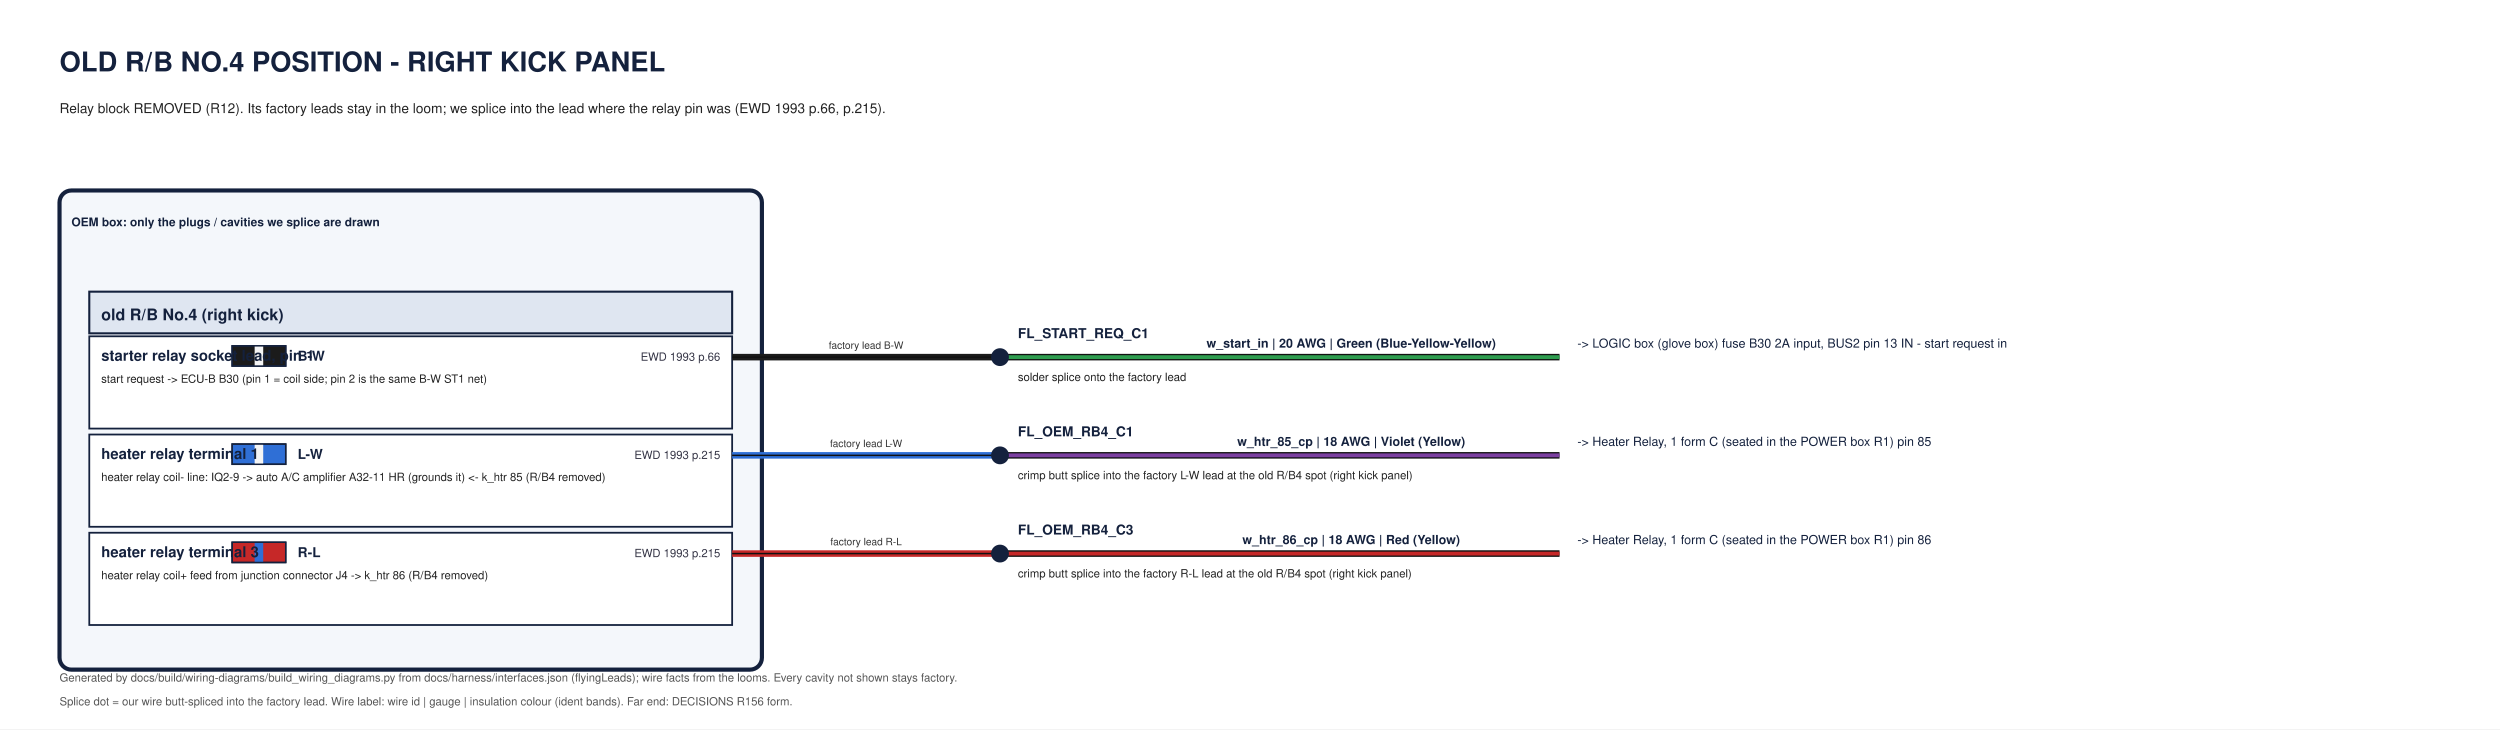
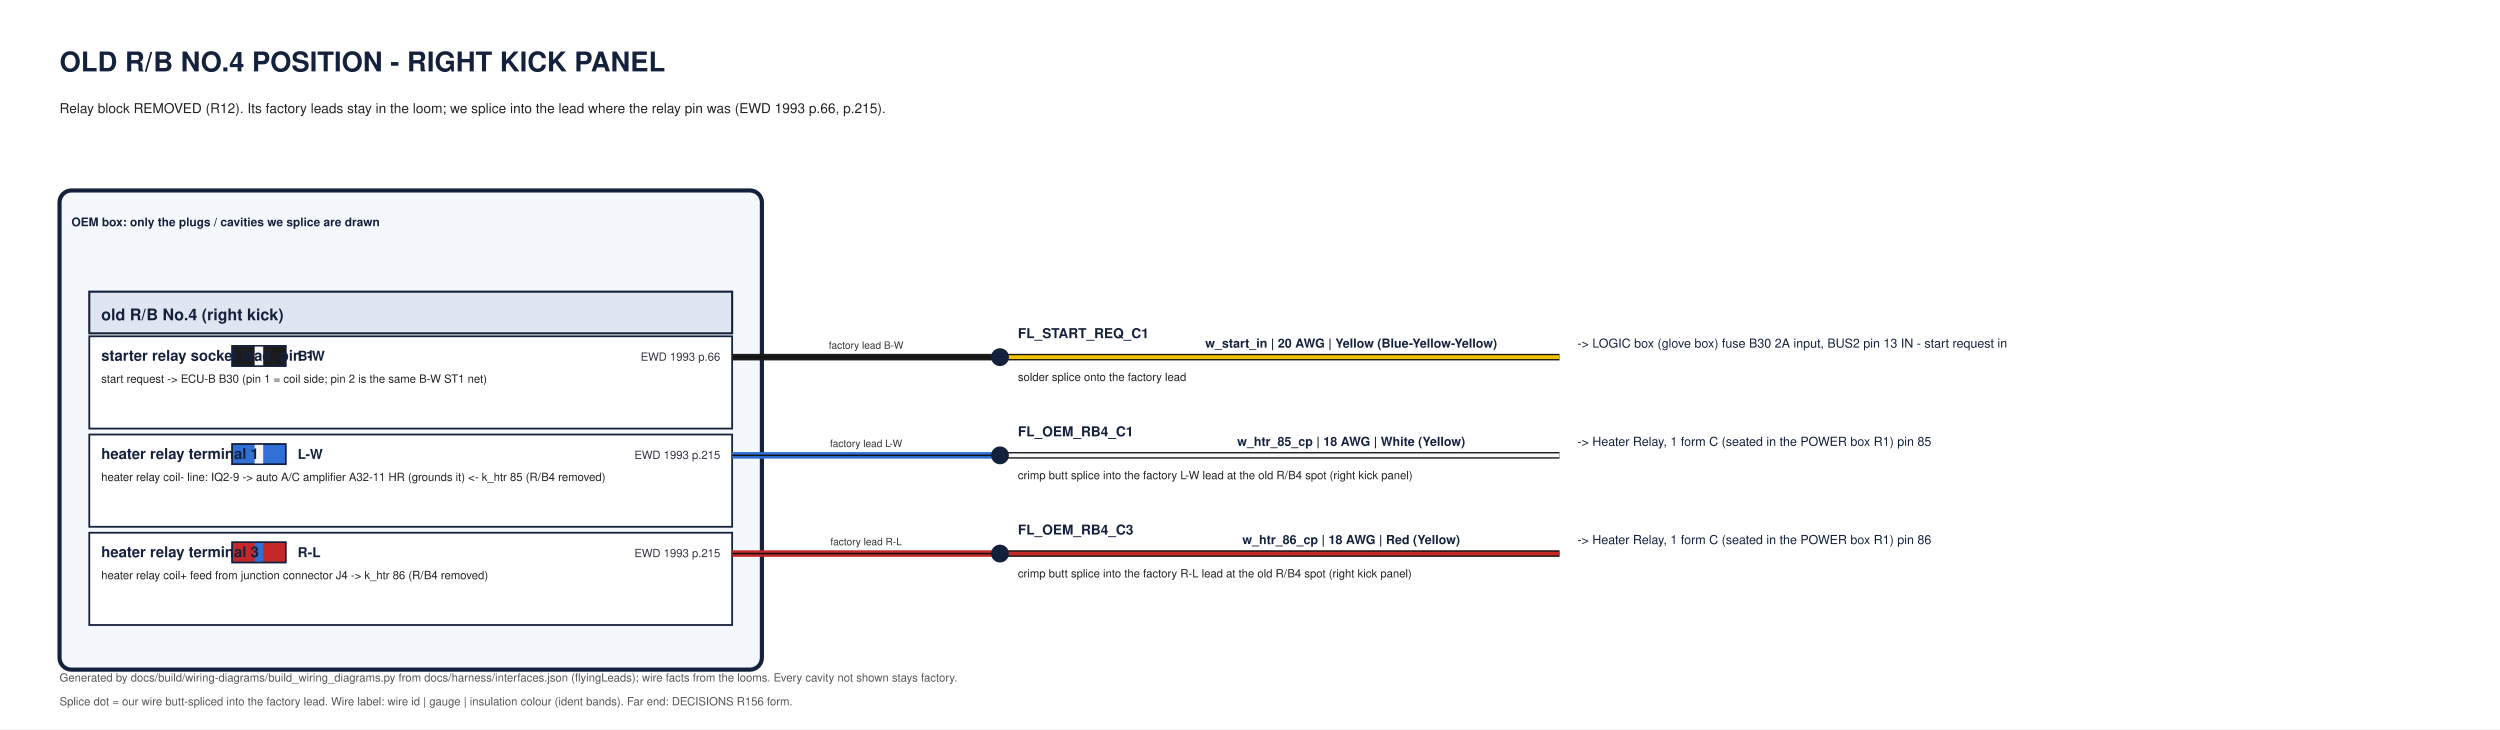
<svg xmlns="http://www.w3.org/2000/svg" viewBox="0 0 420.0 122.5" width="420.0mm" height="122.5mm">
  <rect x="0" y="0" width="420.0" height="122.5" fill="#ffffff" />
  <rect x="10.00" y="46.00" width="118.00" height="0.00" rx="0.00" fill="#ffffff" stroke="#14213d" stroke-width="0.35" />
  <rect x="10.00" y="32.00" width="118.00" height="80.50" rx="2.00" fill="#f4f7fb" stroke="#14213d" stroke-width="0.70" />
  <rect x="15.00" y="49.00" width="108.00" height="7.00" rx="0.00" fill="#dfe6f1" stroke="#14213d" stroke-width="0.35" />
  <rect x="15.00" y="56.50" width="108.00" height="15.50" rx="0.00" fill="#ffffff" stroke="#14213d" stroke-width="0.30" />
  <rect x="39.00" y="58.10" width="9.00" height="3.40" rx="0.00" fill="#1b1b1b" stroke="#14213d" stroke-width="0.25" />
  <rect x="42.78" y="58.10" width="1.44" height="3.40" rx="0.00" fill="#f4f4f4" stroke="none" stroke-width="0.00" />
  <rect x="39.00" y="58.10" width="9.00" height="3.40" rx="0.00" fill="none" stroke="#14213d" stroke-width="0.25" />
  <line x1="123.00" y1="60.00" x2="168.00" y2="60.00" stroke="#1b1b1b" stroke-width="1.10" />
  <line x1="123.00" y1="60.00" x2="168.00" y2="60.00" stroke="#111" stroke-width="0.25" />
  <polyline points="168.00,60.00 262.00,60.00" fill="none" stroke="#ffffff" stroke-width="2.25" stroke-linejoin="round" stroke-linecap="butt" />
  <polyline points="168.00,60.00 262.00,60.00" fill="none" stroke="#111" stroke-width="1.10" stroke-linejoin="round" stroke-linecap="butt" />
-   <polyline points="168.00,60.00 262.00,60.00" fill="none" stroke="#2e9d4f" stroke-width="0.65" stroke-linejoin="round" stroke-linecap="butt" />
+   <polyline points="168.00,60.00 262.00,60.00" fill="none" stroke="#f2c200" stroke-width="0.65" stroke-linejoin="round" stroke-linecap="butt" />
  <rect x="15.00" y="73.00" width="108.00" height="15.50" rx="0.00" fill="#ffffff" stroke="#14213d" stroke-width="0.30" />
  <rect x="39.00" y="74.60" width="9.00" height="3.40" rx="0.00" fill="#2f6fd6" stroke="#14213d" stroke-width="0.25" />
  <rect x="42.78" y="74.60" width="1.44" height="3.40" rx="0.00" fill="#f4f4f4" stroke="none" stroke-width="0.00" />
  <rect x="39.00" y="74.60" width="9.00" height="3.40" rx="0.00" fill="none" stroke="#14213d" stroke-width="0.25" />
  <line x1="123.00" y1="76.50" x2="168.00" y2="76.50" stroke="#2f6fd6" stroke-width="1.10" />
  <line x1="123.00" y1="76.50" x2="168.00" y2="76.50" stroke="#111" stroke-width="0.25" />
  <polyline points="168.00,76.50 262.00,76.50" fill="none" stroke="#ffffff" stroke-width="2.25" stroke-linejoin="round" stroke-linecap="butt" />
  <polyline points="168.00,76.50 262.00,76.50" fill="none" stroke="#111" stroke-width="1.10" stroke-linejoin="round" stroke-linecap="butt" />
-   <polyline points="168.00,76.50 262.00,76.50" fill="none" stroke="#7b3fa0" stroke-width="0.65" stroke-linejoin="round" stroke-linecap="butt" />
+   <polyline points="168.00,76.50 262.00,76.50" fill="none" stroke="#f8f8f8" stroke-width="0.65" stroke-linejoin="round" stroke-linecap="butt" />
  <rect x="15.00" y="89.50" width="108.00" height="15.50" rx="0.00" fill="#ffffff" stroke="#14213d" stroke-width="0.30" />
  <rect x="39.00" y="91.10" width="9.00" height="3.40" rx="0.00" fill="#c62828" stroke="#14213d" stroke-width="0.25" />
  <rect x="42.78" y="91.10" width="1.44" height="3.40" rx="0.00" fill="#2f6fd6" stroke="none" stroke-width="0.00" />
  <rect x="39.00" y="91.10" width="9.00" height="3.40" rx="0.00" fill="none" stroke="#14213d" stroke-width="0.25" />
  <line x1="123.00" y1="93.00" x2="168.00" y2="93.00" stroke="#c62828" stroke-width="1.10" />
  <line x1="123.00" y1="93.00" x2="168.00" y2="93.00" stroke="#111" stroke-width="0.25" />
  <polyline points="168.00,93.00 262.00,93.00" fill="none" stroke="#ffffff" stroke-width="2.25" stroke-linejoin="round" stroke-linecap="butt" />
  <polyline points="168.00,93.00 262.00,93.00" fill="none" stroke="#111" stroke-width="1.10" stroke-linejoin="round" stroke-linecap="butt" />
  <polyline points="168.00,93.00 262.00,93.00" fill="none" stroke="#c62828" stroke-width="0.65" stroke-linejoin="round" stroke-linecap="butt" />
  <text x="10.00" y="12.00" font-size="4.60" text-anchor="start" fill="#14213d" font-family="Helvetica, Arial, sans-serif" font-weight="bold">OLD R/B NO.4 POSITION - RIGHT KICK PANEL</text>
  <text x="10.00" y="19.00" font-size="2.30" text-anchor="start" fill="#222" font-family="Helvetica, Arial, sans-serif">Relay block REMOVED (R12). Its factory leads stay in the loom; we splice into the lead where the relay pin was (EWD 1993 p.66, p.215).</text>
  <text x="17.00" y="53.80" font-size="2.70" text-anchor="start" fill="#14213d" font-family="Helvetica, Arial, sans-serif" font-weight="bold">old R/B No.4 (right kick)</text>
  <text x="17.00" y="60.60" font-size="2.50" text-anchor="start" fill="#14213d" font-family="Helvetica, Arial, sans-serif" font-weight="bold">starter relay socket lead, pin 1</text>
  <text x="50.00" y="60.60" font-size="2.30" text-anchor="start" fill="#14213d" font-family="Helvetica, Arial, sans-serif" font-weight="bold">B-W</text>
  <text x="121.00" y="60.60" font-size="1.90" text-anchor="end" fill="#334" font-family="Helvetica, Arial, sans-serif">EWD 1993 p.66</text>
  <text x="17.00" y="64.30" font-size="1.90" text-anchor="start" fill="#222" font-family="Helvetica, Arial, sans-serif">start request -&gt; ECU-B B30 (pin 1 = coil side; pin 2 is the same B-W ST1 net)</text>
  <text x="145.50" y="58.60" font-size="1.70" text-anchor="middle" fill="#333" font-family="Helvetica, Arial, sans-serif">factory lead B-W</text>
  <circle cx="168.00" cy="60.00" r="1.50" fill="#14213d" stroke="none" stroke-width="0.20" />
  <text x="171.00" y="56.80" font-size="2.30" text-anchor="start" fill="#14213d" font-family="Helvetica, Arial, sans-serif" font-weight="bold">FL_START_REQ_C1</text>
  <text x="171.00" y="64.00" font-size="1.90" text-anchor="start" fill="#222" font-family="Helvetica, Arial, sans-serif">solder splice onto the factory lead</text>
-   <text x="227.00" y="58.40" font-size="2.10" text-anchor="middle" fill="#14213d" font-family="Helvetica, Arial, sans-serif" font-weight="bold">w_start_in | 20 AWG | Green (Blue-Yellow-Yellow)</text>
+   <text x="227.00" y="58.40" font-size="2.10" text-anchor="middle" fill="#14213d" font-family="Helvetica, Arial, sans-serif" font-weight="bold">w_start_in | 20 AWG | Yellow (Blue-Yellow-Yellow)</text>
  <text x="265.00" y="58.40" font-size="2.10" text-anchor="start" fill="#14213d" font-family="Helvetica, Arial, sans-serif">-&gt; LOGIC box (glove box) fuse B30 2A input, BUS2 pin 13 IN - start request in</text>
  <text x="17.00" y="77.10" font-size="2.50" text-anchor="start" fill="#14213d" font-family="Helvetica, Arial, sans-serif" font-weight="bold">heater relay terminal 1</text>
  <text x="50.00" y="77.10" font-size="2.30" text-anchor="start" fill="#14213d" font-family="Helvetica, Arial, sans-serif" font-weight="bold">L-W</text>
  <text x="121.00" y="77.10" font-size="1.90" text-anchor="end" fill="#334" font-family="Helvetica, Arial, sans-serif">EWD 1993 p.215</text>
  <text x="17.00" y="80.80" font-size="1.90" text-anchor="start" fill="#222" font-family="Helvetica, Arial, sans-serif">heater relay coil- line: IQ2-9 -&gt; auto A/C amplifier A32-11 HR (grounds it) &lt;- k_htr 85 (R/B4 removed)</text>
  <text x="145.50" y="75.10" font-size="1.70" text-anchor="middle" fill="#333" font-family="Helvetica, Arial, sans-serif">factory lead L-W</text>
  <circle cx="168.00" cy="76.50" r="1.50" fill="#14213d" stroke="none" stroke-width="0.20" />
  <text x="171.00" y="73.30" font-size="2.30" text-anchor="start" fill="#14213d" font-family="Helvetica, Arial, sans-serif" font-weight="bold">FL_OEM_RB4_C1</text>
  <text x="171.00" y="80.50" font-size="1.90" text-anchor="start" fill="#222" font-family="Helvetica, Arial, sans-serif">crimp butt splice into the factory L-W lead at the old R/B4 spot (right kick panel)</text>
-   <text x="227.00" y="74.90" font-size="2.10" text-anchor="middle" fill="#14213d" font-family="Helvetica, Arial, sans-serif" font-weight="bold">w_htr_85_cp | 18 AWG | Violet (Yellow)</text>
+   <text x="227.00" y="74.90" font-size="2.10" text-anchor="middle" fill="#14213d" font-family="Helvetica, Arial, sans-serif" font-weight="bold">w_htr_85_cp | 18 AWG | White (Yellow)</text>
  <text x="265.00" y="74.90" font-size="2.10" text-anchor="start" fill="#14213d" font-family="Helvetica, Arial, sans-serif">-&gt; Heater Relay, 1 form C (seated in the POWER box R1) pin 85</text>
  <text x="17.00" y="93.60" font-size="2.50" text-anchor="start" fill="#14213d" font-family="Helvetica, Arial, sans-serif" font-weight="bold">heater relay terminal 3</text>
  <text x="50.00" y="93.60" font-size="2.30" text-anchor="start" fill="#14213d" font-family="Helvetica, Arial, sans-serif" font-weight="bold">R-L</text>
  <text x="121.00" y="93.60" font-size="1.90" text-anchor="end" fill="#334" font-family="Helvetica, Arial, sans-serif">EWD 1993 p.215</text>
  <text x="17.00" y="97.30" font-size="1.90" text-anchor="start" fill="#222" font-family="Helvetica, Arial, sans-serif">heater relay coil+ feed from junction connector J4 -&gt; k_htr 86 (R/B4 removed)</text>
  <text x="145.50" y="91.60" font-size="1.70" text-anchor="middle" fill="#333" font-family="Helvetica, Arial, sans-serif">factory lead R-L</text>
  <circle cx="168.00" cy="93.00" r="1.50" fill="#14213d" stroke="none" stroke-width="0.20" />
  <text x="171.00" y="89.80" font-size="2.30" text-anchor="start" fill="#14213d" font-family="Helvetica, Arial, sans-serif" font-weight="bold">FL_OEM_RB4_C3</text>
  <text x="171.00" y="97.00" font-size="1.90" text-anchor="start" fill="#222" font-family="Helvetica, Arial, sans-serif">crimp butt splice into the factory R-L lead at the old R/B4 spot (right kick panel)</text>
  <text x="227.00" y="91.40" font-size="2.10" text-anchor="middle" fill="#14213d" font-family="Helvetica, Arial, sans-serif" font-weight="bold">w_htr_86_cp | 18 AWG | Red (Yellow)</text>
  <text x="265.00" y="91.40" font-size="2.10" text-anchor="start" fill="#14213d" font-family="Helvetica, Arial, sans-serif">-&gt; Heater Relay, 1 form C (seated in the POWER box R1) pin 86</text>
  <text x="12.00" y="38.00" font-size="2.00" text-anchor="start" fill="#14213d" font-family="Helvetica, Arial, sans-serif" font-weight="bold">OEM box: only the plugs / cavities we splice are drawn</text>
  <text x="10.00" y="114.50" font-size="1.90" text-anchor="start" fill="#555" font-family="Helvetica, Arial, sans-serif">Generated by docs/build/wiring-diagrams/build_wiring_diagrams.py from docs/harness/interfaces.json (flyingLeads); wire facts from the looms. Every cavity not shown stays factory.</text>
  <text x="10.00" y="118.50" font-size="1.90" text-anchor="start" fill="#555" font-family="Helvetica, Arial, sans-serif">Splice dot = our wire butt-spliced into the factory lead. Wire label: wire id | gauge | insulation colour (ident bands). Far end: DECISIONS R156 form.</text>
</svg>
